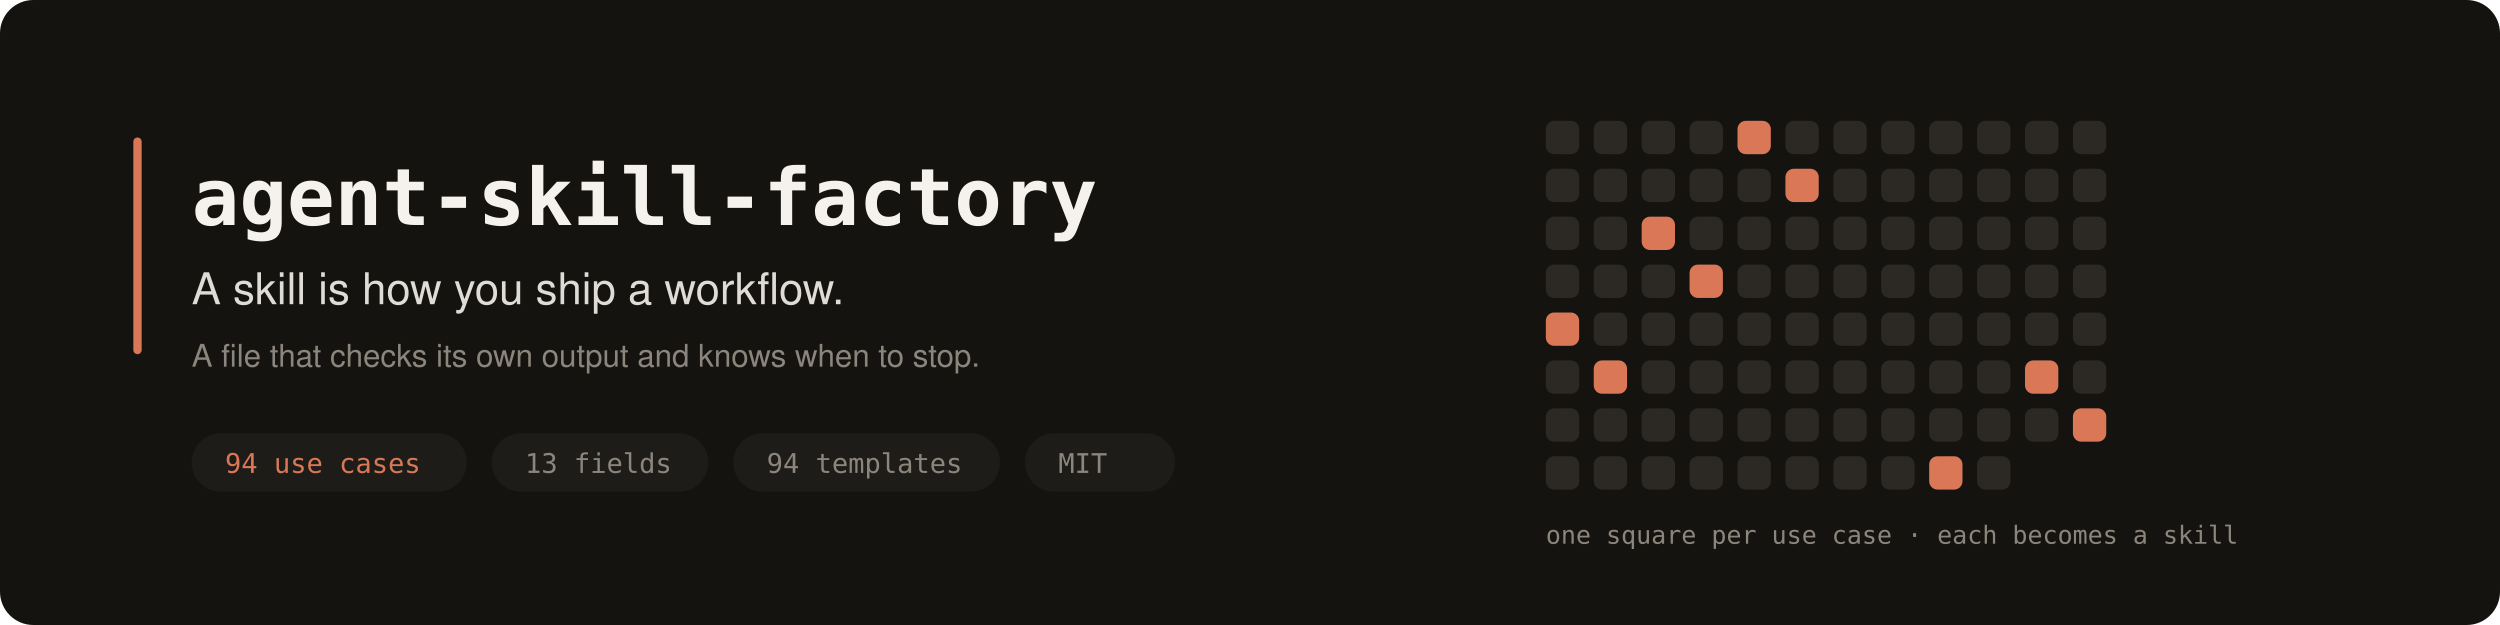
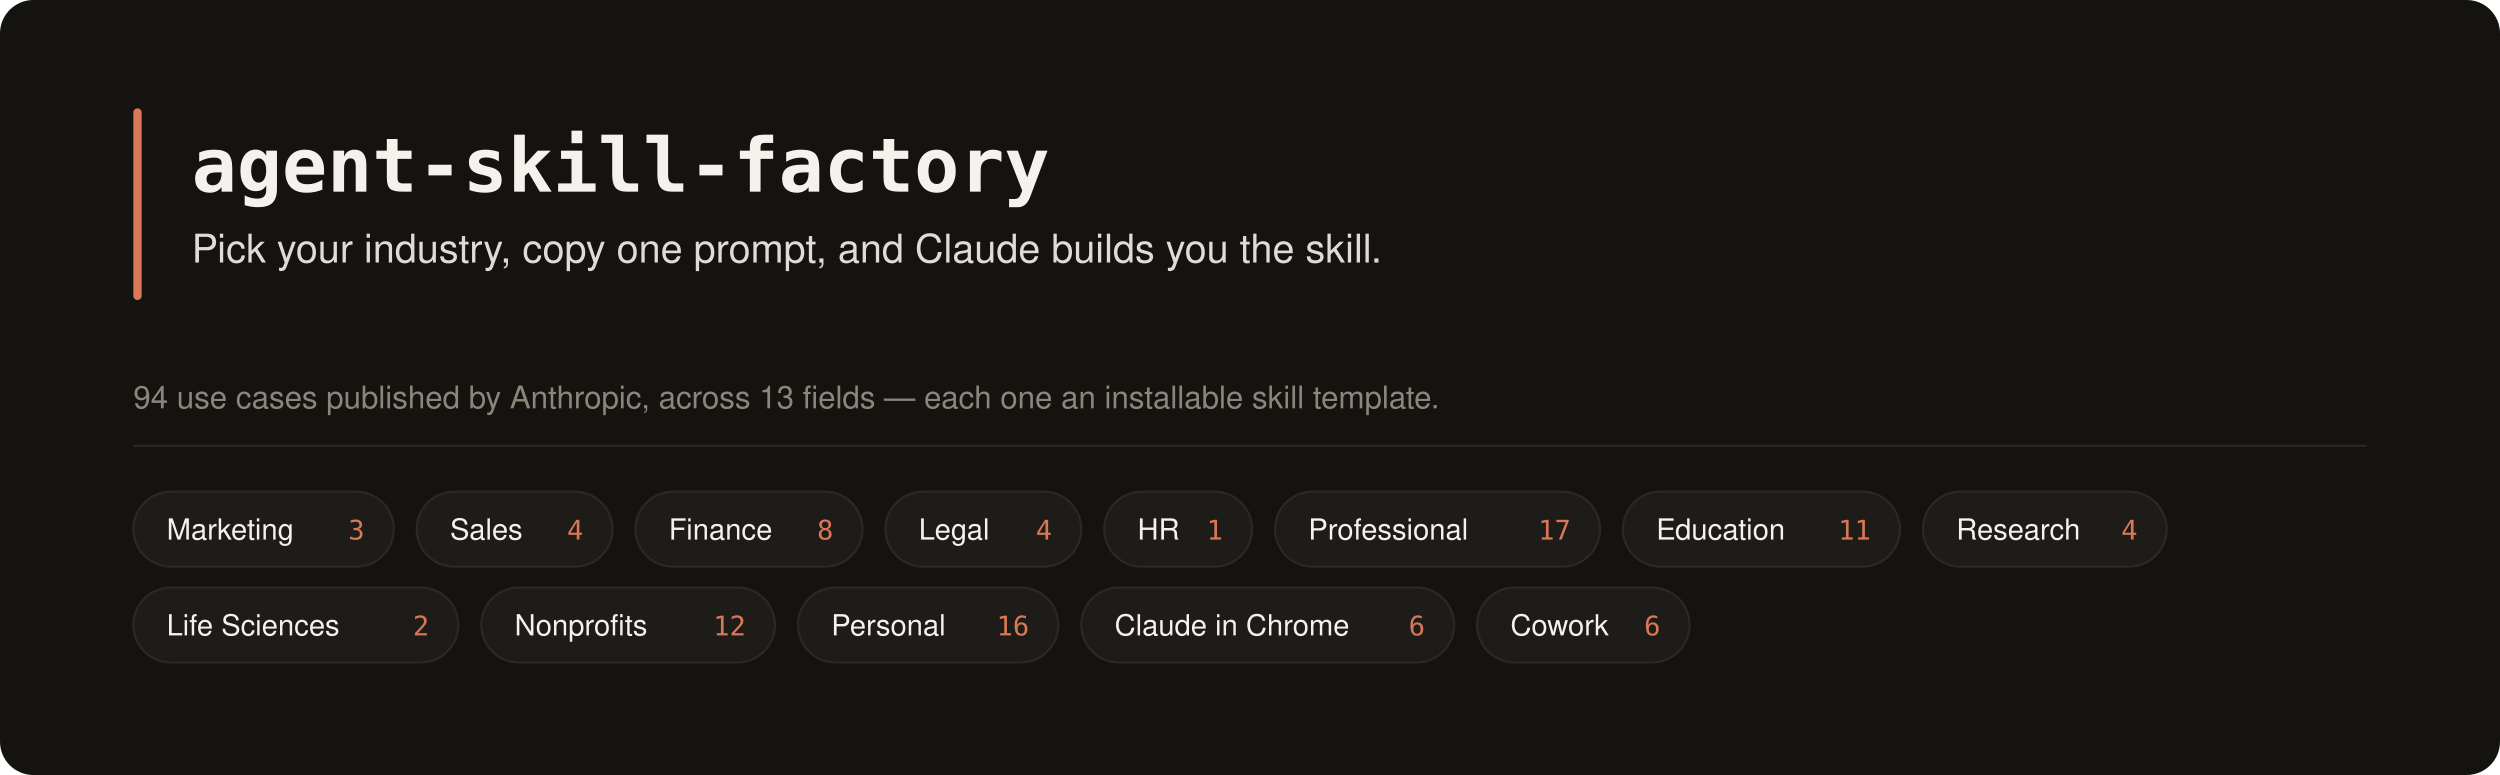
- <svg xmlns="http://www.w3.org/2000/svg" viewBox="0 0 1200 300" width="1200" height="300" role="img" aria-label="agent-skill-factory — a skill is how you ship a workflow. 94 Anthropic use cases, 94 skill templates.">
-   <rect width="1200" height="300" rx="16" fill="#14130F" />
-   <rect x="64" y="66" width="4" height="104" rx="2" fill="#D97757" />
-   <text x="92" y="108" font-family="ui-monospace, SFMono-Regular, Menlo, Consolas, monospace" font-size="38" font-weight="700" fill="#F5F2EE">agent-skill-factory</text>
-   <text x="92" y="146" font-family="ui-sans-serif, -apple-system, 'Segoe UI', Helvetica, Arial, sans-serif" font-size="21" fill="#F5F2EE" opacity="0.9">A skill is how you ship a workflow.</text>
-   <text x="92" y="176" font-family="ui-sans-serif, -apple-system, 'Segoe UI', Helvetica, Arial, sans-serif" font-size="15" fill="#8B857C">A file that checks its own output and knows when to stop.</text>
-   <rect x="92" y="208" width="132" height="28" rx="14" fill="#1E1C18" />
-   <text x="108" y="227" font-family="ui-monospace, SFMono-Regular, Menlo, Consolas, monospace" font-size="13" fill="#D97757">94 use cases</text>
-   <rect x="236" y="208" width="104" height="28" rx="14" fill="#1E1C18" />
-   <text x="252" y="227" font-family="ui-monospace, SFMono-Regular, Menlo, Consolas, monospace" font-size="13" fill="#8B857C">13 fields</text>
-   <rect x="352" y="208" width="128" height="28" rx="14" fill="#1E1C18" />
-   <text x="368" y="227" font-family="ui-monospace, SFMono-Regular, Menlo, Consolas, monospace" font-size="13" fill="#8B857C">94 templates</text>
-   <rect x="492" y="208" width="72" height="28" rx="14" fill="#1E1C18" />
-   <text x="508" y="227" font-family="ui-monospace, SFMono-Regular, Menlo, Consolas, monospace" font-size="13" fill="#8B857C">MIT</text>
-   <rect x="742" y="58" width="16" height="16" rx="4" fill="#2C2925" />
-   <rect x="765" y="58" width="16" height="16" rx="4" fill="#2C2925" />
-   <rect x="788" y="58" width="16" height="16" rx="4" fill="#2C2925" />
-   <rect x="811" y="58" width="16" height="16" rx="4" fill="#2C2925" />
-   <rect x="834" y="58" width="16" height="16" rx="4" fill="#D97757" />
-   <rect x="857" y="58" width="16" height="16" rx="4" fill="#2C2925" />
-   <rect x="880" y="58" width="16" height="16" rx="4" fill="#2C2925" />
-   <rect x="903" y="58" width="16" height="16" rx="4" fill="#2C2925" />
-   <rect x="926" y="58" width="16" height="16" rx="4" fill="#2C2925" />
-   <rect x="949" y="58" width="16" height="16" rx="4" fill="#2C2925" />
-   <rect x="972" y="58" width="16" height="16" rx="4" fill="#2C2925" />
-   <rect x="995" y="58" width="16" height="16" rx="4" fill="#2C2925" />
-   <rect x="742" y="81" width="16" height="16" rx="4" fill="#2C2925" />
-   <rect x="765" y="81" width="16" height="16" rx="4" fill="#2C2925" />
-   <rect x="788" y="81" width="16" height="16" rx="4" fill="#2C2925" />
-   <rect x="811" y="81" width="16" height="16" rx="4" fill="#2C2925" />
-   <rect x="834" y="81" width="16" height="16" rx="4" fill="#2C2925" />
-   <rect x="857" y="81" width="16" height="16" rx="4" fill="#D97757" />
-   <rect x="880" y="81" width="16" height="16" rx="4" fill="#2C2925" />
-   <rect x="903" y="81" width="16" height="16" rx="4" fill="#2C2925" />
-   <rect x="926" y="81" width="16" height="16" rx="4" fill="#2C2925" />
-   <rect x="949" y="81" width="16" height="16" rx="4" fill="#2C2925" />
-   <rect x="972" y="81" width="16" height="16" rx="4" fill="#2C2925" />
-   <rect x="995" y="81" width="16" height="16" rx="4" fill="#2C2925" />
-   <rect x="742" y="104" width="16" height="16" rx="4" fill="#2C2925" />
-   <rect x="765" y="104" width="16" height="16" rx="4" fill="#2C2925" />
-   <rect x="788" y="104" width="16" height="16" rx="4" fill="#D97757" />
-   <rect x="811" y="104" width="16" height="16" rx="4" fill="#2C2925" />
-   <rect x="834" y="104" width="16" height="16" rx="4" fill="#2C2925" />
-   <rect x="857" y="104" width="16" height="16" rx="4" fill="#2C2925" />
-   <rect x="880" y="104" width="16" height="16" rx="4" fill="#2C2925" />
-   <rect x="903" y="104" width="16" height="16" rx="4" fill="#2C2925" />
-   <rect x="926" y="104" width="16" height="16" rx="4" fill="#2C2925" />
-   <rect x="949" y="104" width="16" height="16" rx="4" fill="#2C2925" />
-   <rect x="972" y="104" width="16" height="16" rx="4" fill="#2C2925" />
-   <rect x="995" y="104" width="16" height="16" rx="4" fill="#2C2925" />
-   <rect x="742" y="127" width="16" height="16" rx="4" fill="#2C2925" />
-   <rect x="765" y="127" width="16" height="16" rx="4" fill="#2C2925" />
-   <rect x="788" y="127" width="16" height="16" rx="4" fill="#2C2925" />
-   <rect x="811" y="127" width="16" height="16" rx="4" fill="#D97757" />
-   <rect x="834" y="127" width="16" height="16" rx="4" fill="#2C2925" />
-   <rect x="857" y="127" width="16" height="16" rx="4" fill="#2C2925" />
-   <rect x="880" y="127" width="16" height="16" rx="4" fill="#2C2925" />
-   <rect x="903" y="127" width="16" height="16" rx="4" fill="#2C2925" />
-   <rect x="926" y="127" width="16" height="16" rx="4" fill="#2C2925" />
-   <rect x="949" y="127" width="16" height="16" rx="4" fill="#2C2925" />
-   <rect x="972" y="127" width="16" height="16" rx="4" fill="#2C2925" />
-   <rect x="995" y="127" width="16" height="16" rx="4" fill="#2C2925" />
-   <rect x="742" y="150" width="16" height="16" rx="4" fill="#D97757" />
-   <rect x="765" y="150" width="16" height="16" rx="4" fill="#2C2925" />
-   <rect x="788" y="150" width="16" height="16" rx="4" fill="#2C2925" />
-   <rect x="811" y="150" width="16" height="16" rx="4" fill="#2C2925" />
-   <rect x="834" y="150" width="16" height="16" rx="4" fill="#2C2925" />
-   <rect x="857" y="150" width="16" height="16" rx="4" fill="#2C2925" />
-   <rect x="880" y="150" width="16" height="16" rx="4" fill="#2C2925" />
-   <rect x="903" y="150" width="16" height="16" rx="4" fill="#2C2925" />
-   <rect x="926" y="150" width="16" height="16" rx="4" fill="#2C2925" />
-   <rect x="949" y="150" width="16" height="16" rx="4" fill="#2C2925" />
-   <rect x="972" y="150" width="16" height="16" rx="4" fill="#2C2925" />
-   <rect x="995" y="150" width="16" height="16" rx="4" fill="#2C2925" />
-   <rect x="742" y="173" width="16" height="16" rx="4" fill="#2C2925" />
-   <rect x="765" y="173" width="16" height="16" rx="4" fill="#D97757" />
-   <rect x="788" y="173" width="16" height="16" rx="4" fill="#2C2925" />
-   <rect x="811" y="173" width="16" height="16" rx="4" fill="#2C2925" />
-   <rect x="834" y="173" width="16" height="16" rx="4" fill="#2C2925" />
-   <rect x="857" y="173" width="16" height="16" rx="4" fill="#2C2925" />
-   <rect x="880" y="173" width="16" height="16" rx="4" fill="#2C2925" />
-   <rect x="903" y="173" width="16" height="16" rx="4" fill="#2C2925" />
-   <rect x="926" y="173" width="16" height="16" rx="4" fill="#2C2925" />
-   <rect x="949" y="173" width="16" height="16" rx="4" fill="#2C2925" />
-   <rect x="972" y="173" width="16" height="16" rx="4" fill="#D97757" />
-   <rect x="995" y="173" width="16" height="16" rx="4" fill="#2C2925" />
-   <rect x="742" y="196" width="16" height="16" rx="4" fill="#2C2925" />
-   <rect x="765" y="196" width="16" height="16" rx="4" fill="#2C2925" />
-   <rect x="788" y="196" width="16" height="16" rx="4" fill="#2C2925" />
-   <rect x="811" y="196" width="16" height="16" rx="4" fill="#2C2925" />
-   <rect x="834" y="196" width="16" height="16" rx="4" fill="#2C2925" />
-   <rect x="857" y="196" width="16" height="16" rx="4" fill="#2C2925" />
-   <rect x="880" y="196" width="16" height="16" rx="4" fill="#2C2925" />
-   <rect x="903" y="196" width="16" height="16" rx="4" fill="#2C2925" />
-   <rect x="926" y="196" width="16" height="16" rx="4" fill="#2C2925" />
-   <rect x="949" y="196" width="16" height="16" rx="4" fill="#2C2925" />
-   <rect x="972" y="196" width="16" height="16" rx="4" fill="#2C2925" />
-   <rect x="995" y="196" width="16" height="16" rx="4" fill="#D97757" />
-   <rect x="742" y="219" width="16" height="16" rx="4" fill="#2C2925" />
-   <rect x="765" y="219" width="16" height="16" rx="4" fill="#2C2925" />
-   <rect x="788" y="219" width="16" height="16" rx="4" fill="#2C2925" />
-   <rect x="811" y="219" width="16" height="16" rx="4" fill="#2C2925" />
-   <rect x="834" y="219" width="16" height="16" rx="4" fill="#2C2925" />
-   <rect x="857" y="219" width="16" height="16" rx="4" fill="#2C2925" />
-   <rect x="880" y="219" width="16" height="16" rx="4" fill="#2C2925" />
-   <rect x="903" y="219" width="16" height="16" rx="4" fill="#2C2925" />
-   <rect x="926" y="219" width="16" height="16" rx="4" fill="#D97757" />
-   <rect x="949" y="219" width="16" height="16" rx="4" fill="#2C2925" />
-   <text x="742" y="261" font-family="ui-monospace, SFMono-Regular, Menlo, Consolas, monospace" font-size="12" fill="#8B857C">one square per use case · each becomes a skill</text>
+ <svg xmlns="http://www.w3.org/2000/svg" viewBox="0 0 1200 372" width="1200" height="372" role="img" aria-label="agent-skill-factory — 94 use cases published by Anthropic across 13 fields, each an installable Claude skill">
+   <rect width="1200" height="372" rx="16" fill="#14130F" />
+   <rect x="64" y="52" width="4" height="92" rx="2" fill="#D97757" />
+   <text x="92" y="92" font-family="ui-monospace, SFMono-Regular, Menlo, Consolas, monospace" font-size="36" font-weight="700" fill="#F5F2EE">agent-skill-factory</text>
+   <text x="92" y="126" font-family="ui-sans-serif, -apple-system, 'Segoe UI', Helvetica, Arial, sans-serif" font-size="19" fill="#F5F2EE" opacity="0.9">Pick your industry, copy one prompt, and Claude builds you the skill.</text>
+   <text x="64" y="196" font-family="ui-sans-serif, -apple-system, 'Segoe UI', Helvetica, Arial, sans-serif" font-size="15" fill="#8B857C">94 use cases published by Anthropic, across 13 fields — each one an installable skill template.</text>
+   <line x1="64" y1="214" x2="1136" y2="214" stroke="#2C2925" stroke-width="1" />
+   <rect x="64" y="236" width="125" height="36" rx="18" fill="#1E1C18" stroke="#2C2925" />
+   <text x="80" y="259" font-family="ui-sans-serif, -apple-system, 'Segoe UI', Helvetica, Arial, sans-serif" font-size="14" fill="#F5F2EE">Marketing</text>
+   <text x="175" y="259" text-anchor="end" font-family="ui-monospace, SFMono-Regular, Menlo, Consolas, monospace" font-size="13" fill="#D97757">3</text>
+   <rect x="200" y="236" width="94" height="36" rx="18" fill="#1E1C18" stroke="#2C2925" />
+   <text x="216" y="259" font-family="ui-sans-serif, -apple-system, 'Segoe UI', Helvetica, Arial, sans-serif" font-size="14" fill="#F5F2EE">Sales</text>
+   <text x="280" y="259" text-anchor="end" font-family="ui-monospace, SFMono-Regular, Menlo, Consolas, monospace" font-size="13" fill="#D97757">4</text>
+   <rect x="305" y="236" width="109" height="36" rx="18" fill="#1E1C18" stroke="#2C2925" />
+   <text x="321" y="259" font-family="ui-sans-serif, -apple-system, 'Segoe UI', Helvetica, Arial, sans-serif" font-size="14" fill="#F5F2EE">Finance</text>
+   <text x="400" y="259" text-anchor="end" font-family="ui-monospace, SFMono-Regular, Menlo, Consolas, monospace" font-size="13" fill="#D97757">8</text>
+   <rect x="425" y="236" width="94" height="36" rx="18" fill="#1E1C18" stroke="#2C2925" />
+   <text x="441" y="259" font-family="ui-sans-serif, -apple-system, 'Segoe UI', Helvetica, Arial, sans-serif" font-size="14" fill="#F5F2EE">Legal</text>
+   <text x="505" y="259" text-anchor="end" font-family="ui-monospace, SFMono-Regular, Menlo, Consolas, monospace" font-size="13" fill="#D97757">4</text>
+   <rect x="530" y="236" width="71" height="36" rx="18" fill="#1E1C18" stroke="#2C2925" />
+   <text x="546" y="259" font-family="ui-sans-serif, -apple-system, 'Segoe UI', Helvetica, Arial, sans-serif" font-size="14" fill="#F5F2EE">HR</text>
+   <text x="587" y="259" text-anchor="end" font-family="ui-monospace, SFMono-Regular, Menlo, Consolas, monospace" font-size="13" fill="#D97757">1</text>
+   <rect x="612" y="236" width="156" height="36" rx="18" fill="#1E1C18" stroke="#2C2925" />
+   <text x="628" y="259" font-family="ui-sans-serif, -apple-system, 'Segoe UI', Helvetica, Arial, sans-serif" font-size="14" fill="#F5F2EE">Professional</text>
+   <text x="754" y="259" text-anchor="end" font-family="ui-monospace, SFMono-Regular, Menlo, Consolas, monospace" font-size="13" fill="#D97757">17</text>
+   <rect x="779" y="236" width="133" height="36" rx="18" fill="#1E1C18" stroke="#2C2925" />
+   <text x="795" y="259" font-family="ui-sans-serif, -apple-system, 'Segoe UI', Helvetica, Arial, sans-serif" font-size="14" fill="#F5F2EE">Education</text>
+   <text x="898" y="259" text-anchor="end" font-family="ui-monospace, SFMono-Regular, Menlo, Consolas, monospace" font-size="13" fill="#D97757">11</text>
+   <rect x="923" y="236" width="117" height="36" rx="18" fill="#1E1C18" stroke="#2C2925" />
+   <text x="939" y="259" font-family="ui-sans-serif, -apple-system, 'Segoe UI', Helvetica, Arial, sans-serif" font-size="14" fill="#F5F2EE">Research</text>
+   <text x="1026" y="259" text-anchor="end" font-family="ui-monospace, SFMono-Regular, Menlo, Consolas, monospace" font-size="13" fill="#D97757">4</text>
+   <rect x="64" y="282" width="156" height="36" rx="18" fill="#1E1C18" stroke="#2C2925" />
+   <text x="80" y="305" font-family="ui-sans-serif, -apple-system, 'Segoe UI', Helvetica, Arial, sans-serif" font-size="14" fill="#F5F2EE">Life Sciences</text>
+   <text x="206" y="305" text-anchor="end" font-family="ui-monospace, SFMono-Regular, Menlo, Consolas, monospace" font-size="13" fill="#D97757">2</text>
+   <rect x="231" y="282" width="141" height="36" rx="18" fill="#1E1C18" stroke="#2C2925" />
+   <text x="247" y="305" font-family="ui-sans-serif, -apple-system, 'Segoe UI', Helvetica, Arial, sans-serif" font-size="14" fill="#F5F2EE">Nonprofits</text>
+   <text x="358" y="305" text-anchor="end" font-family="ui-monospace, SFMono-Regular, Menlo, Consolas, monospace" font-size="13" fill="#D97757">12</text>
+   <rect x="383" y="282" width="125" height="36" rx="18" fill="#1E1C18" stroke="#2C2925" />
+   <text x="399" y="305" font-family="ui-sans-serif, -apple-system, 'Segoe UI', Helvetica, Arial, sans-serif" font-size="14" fill="#F5F2EE">Personal</text>
+   <text x="494" y="305" text-anchor="end" font-family="ui-monospace, SFMono-Regular, Menlo, Consolas, monospace" font-size="13" fill="#D97757">16</text>
+   <rect x="519" y="282" width="179" height="36" rx="18" fill="#1E1C18" stroke="#2C2925" />
+   <text x="535" y="305" font-family="ui-sans-serif, -apple-system, 'Segoe UI', Helvetica, Arial, sans-serif" font-size="14" fill="#F5F2EE">Claude in Chrome</text>
+   <text x="684" y="305" text-anchor="end" font-family="ui-monospace, SFMono-Regular, Menlo, Consolas, monospace" font-size="13" fill="#D97757">6</text>
+   <rect x="709" y="282" width="102" height="36" rx="18" fill="#1E1C18" stroke="#2C2925" />
+   <text x="725" y="305" font-family="ui-sans-serif, -apple-system, 'Segoe UI', Helvetica, Arial, sans-serif" font-size="14" fill="#F5F2EE">Cowork</text>
+   <text x="797" y="305" text-anchor="end" font-family="ui-monospace, SFMono-Regular, Menlo, Consolas, monospace" font-size="13" fill="#D97757">6</text>
</svg>
